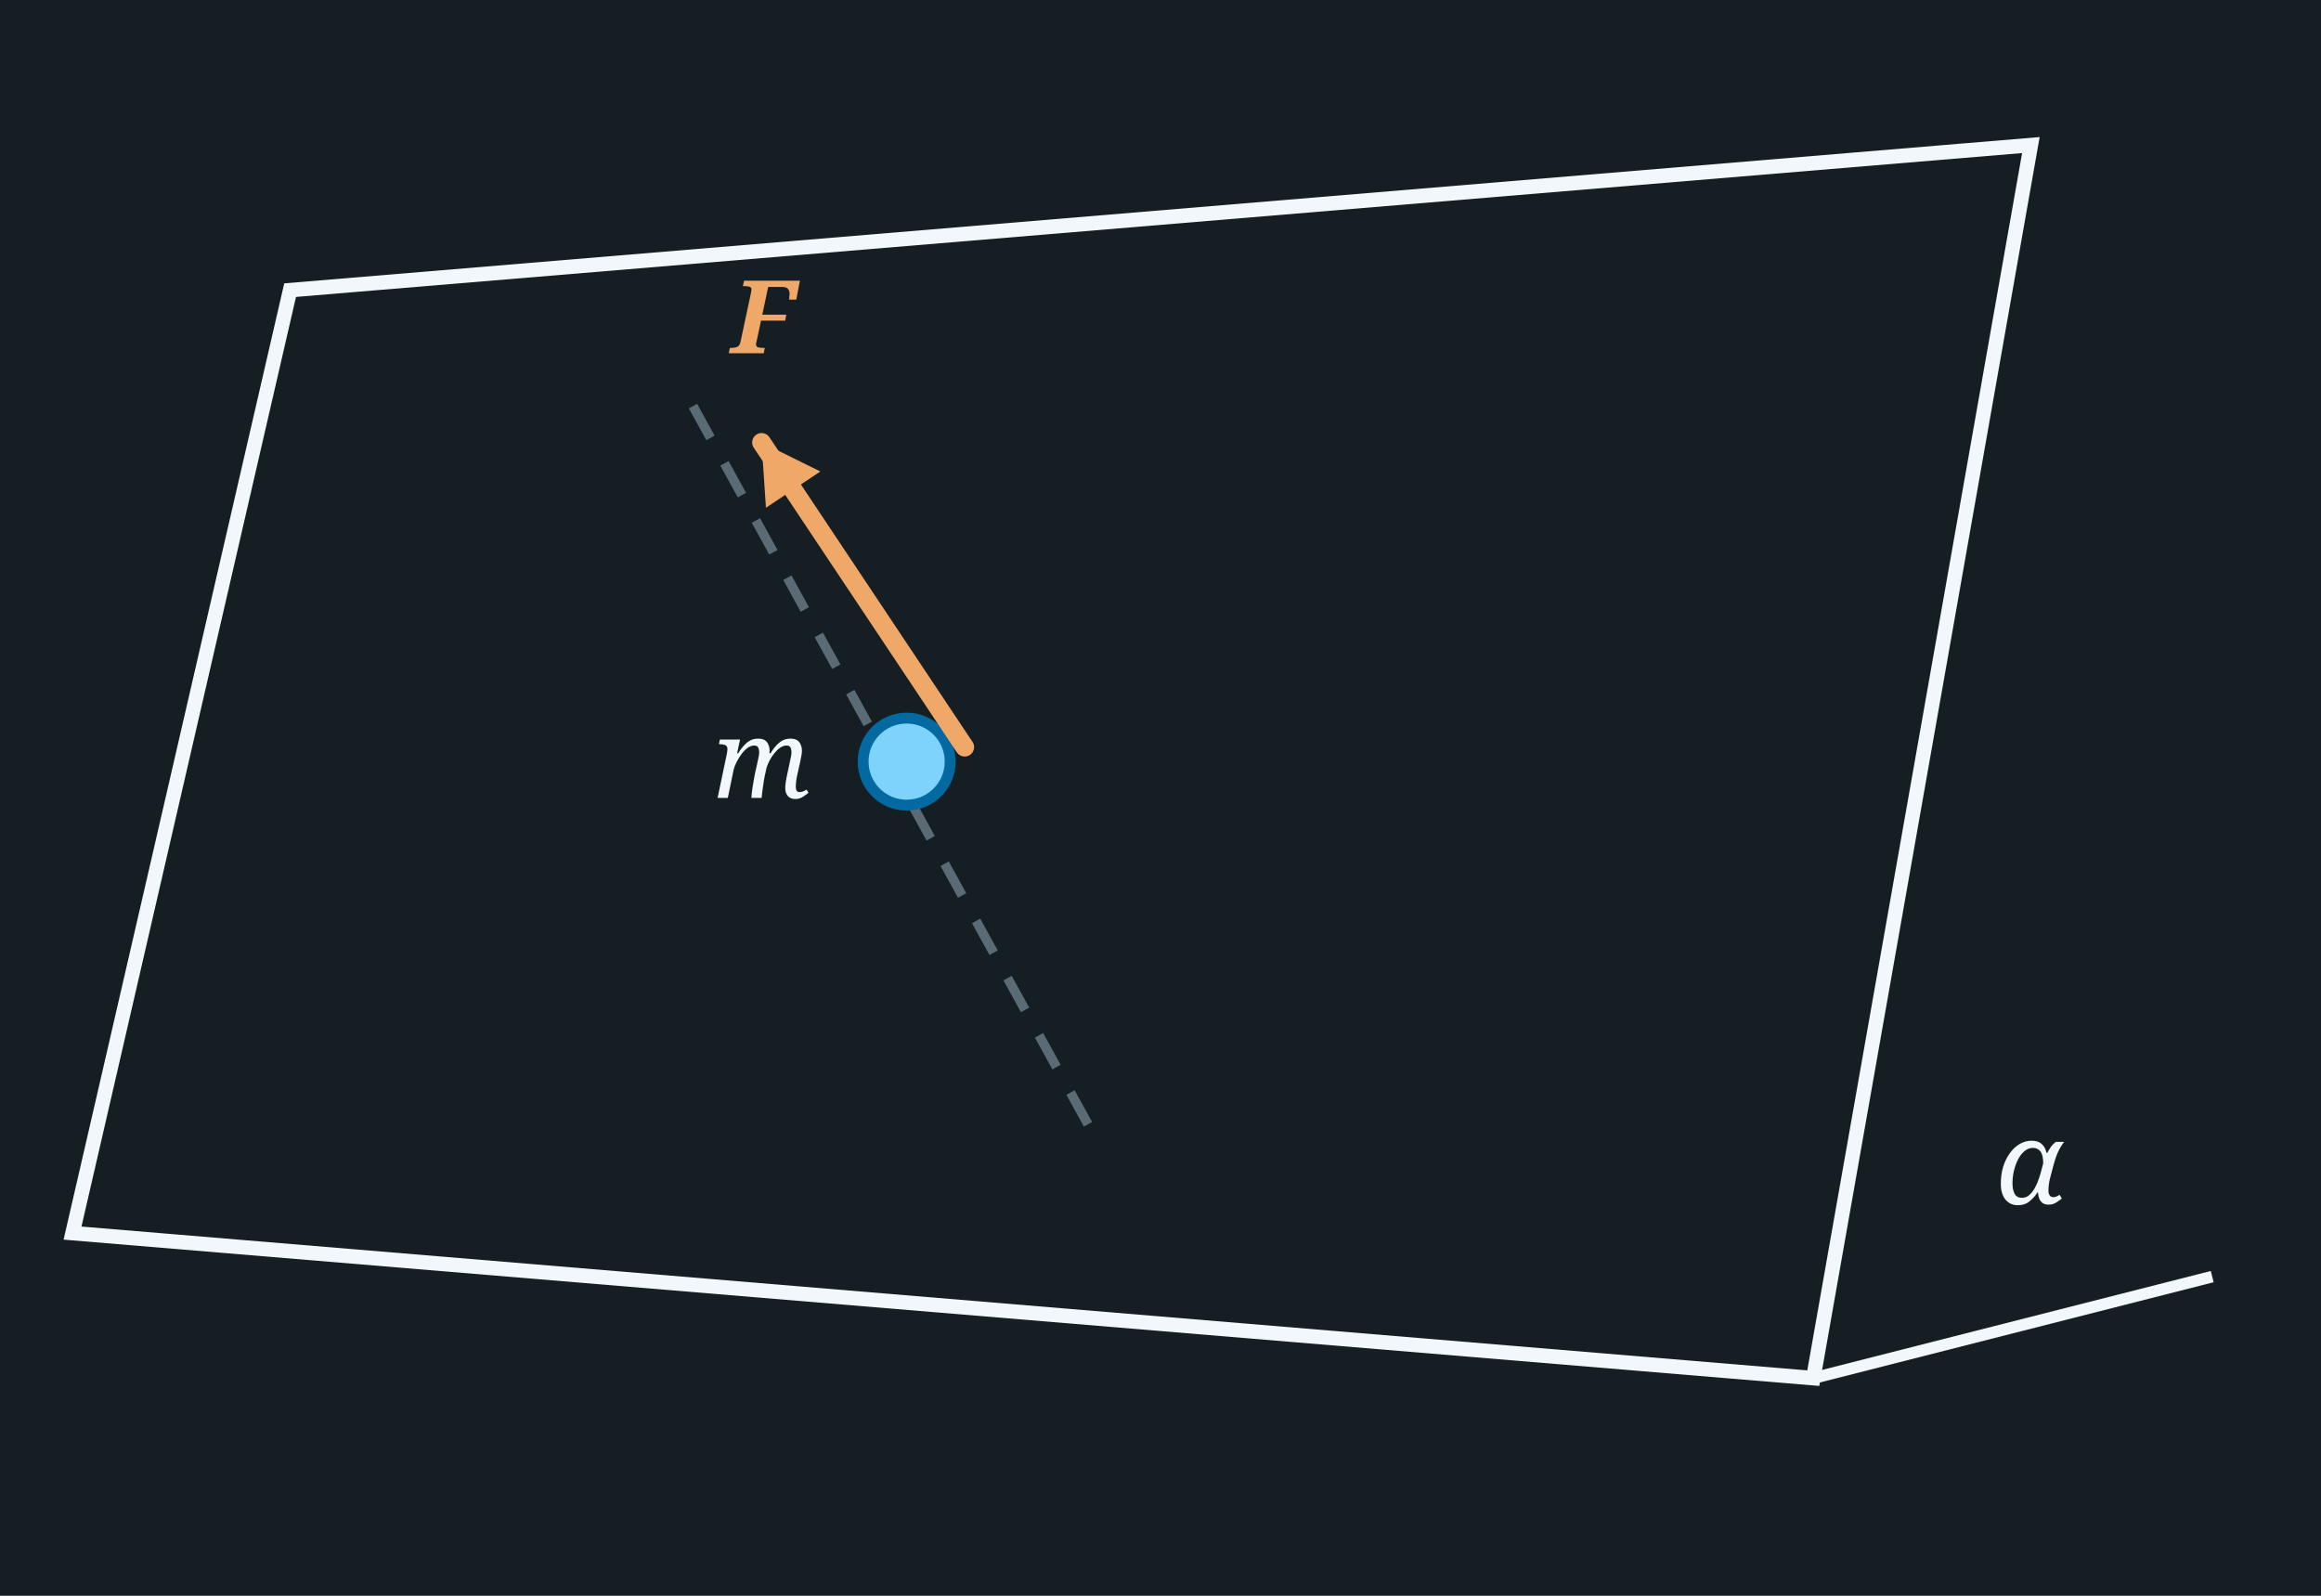
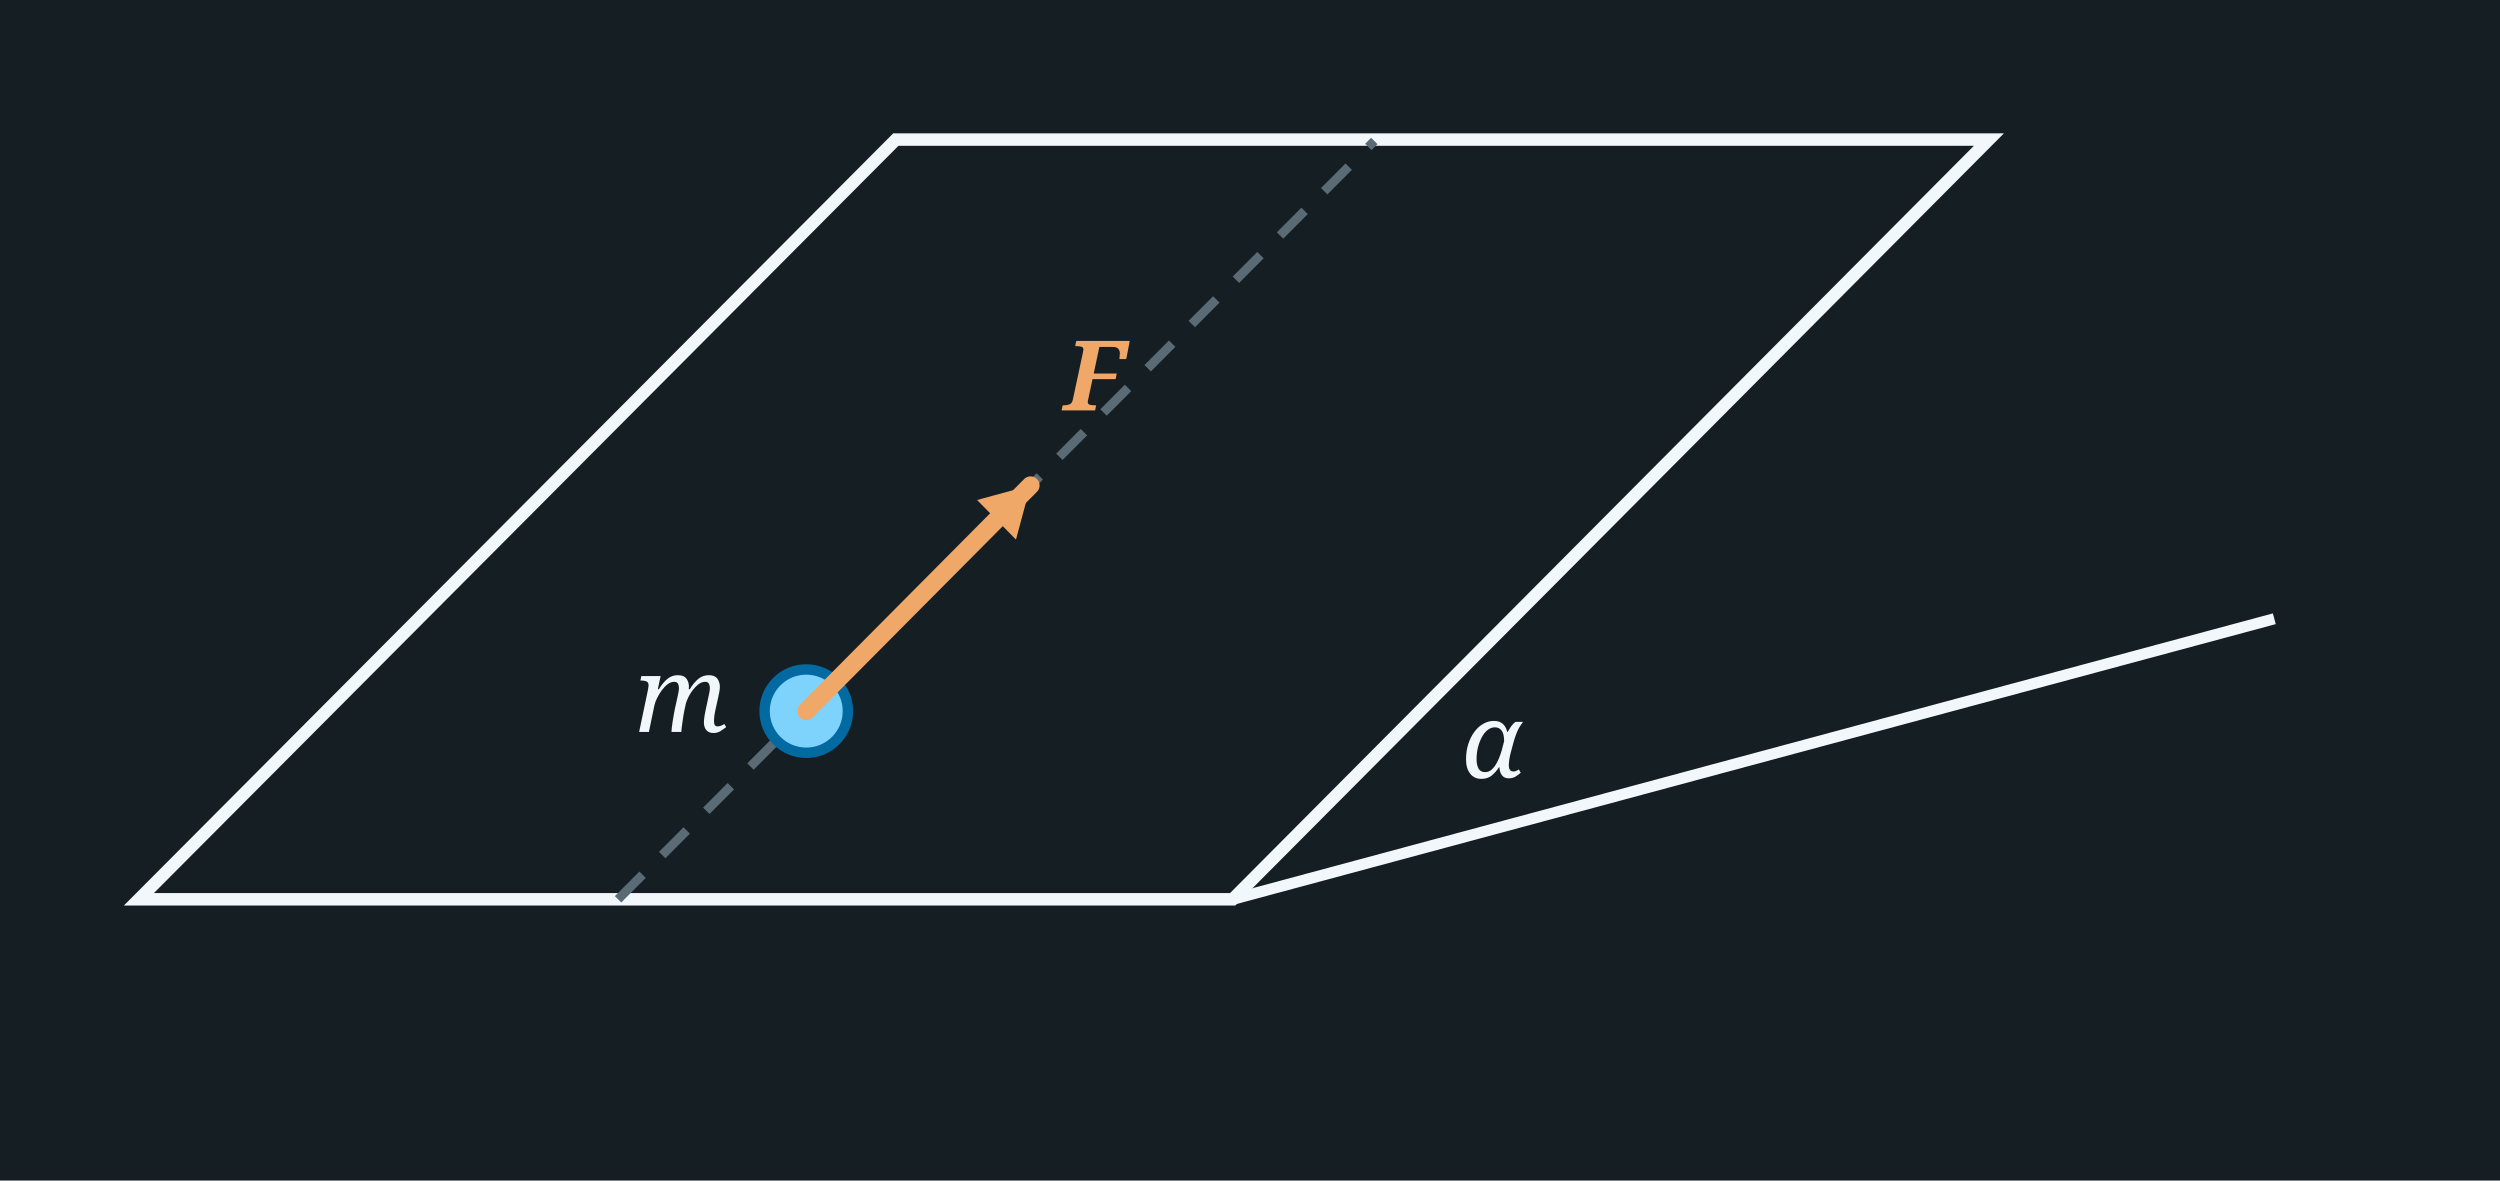
- <svg xmlns="http://www.w3.org/2000/svg" width="320" height="220" viewBox="0 0 320 220">
-   <rect x="0" y="0" width="320" height="220" fill="#151F23" />
-   <polygon points="40,40 280,20 250,190 10,170" fill="none" stroke="#F2F7FB" stroke-width="2" />
-   <line x1="250" y1="190" x2="305" y2="176" stroke="#F2F7FB" stroke-width="1.6" />
-   <text x="280.0" y="166.0" font-family="Georgia, serif" font-style="italic" font-weight="normal" font-size="16" fill="#F2F7FB" text-anchor="middle">α</text>
-   <line x1="150.0" y1="155.0" x2="95.0" y2="55.0" stroke="#5b6b76" stroke-width="1.3" stroke-dasharray="5,4" />
-   <circle cx="125.0" cy="105.0" r="6" fill="#7dd3fc" stroke="#0369a1" stroke-width="1.5" />
-   <text x="105.0" y="110.0" font-family="Georgia, serif" font-style="italic" font-weight="normal" font-size="15" fill="#F2F7FB" text-anchor="middle">m</text>
-   <line x1="133.0" y1="103.0" x2="105.0" y2="61.0" stroke="#f0a868" stroke-width="2.6" stroke-linecap="round" />
-   <polygon points="105.0,61.0 113.1,65.0 105.6,70.0" fill="#f0a868" />
-   <text x="100.8" y="48.7" font-family="Georgia, serif" font-style="italic" font-weight="bold" font-size="14" fill="#f0a868">F</text>
+ <svg xmlns="http://www.w3.org/2000/svg" width="360" height="170" viewBox="0 0 360 170">
+   <rect x="0" y="0" width="360" height="170" fill="#151F23" />
+   <polygon points="129.0,20.1 286.4,20.1 177.5,129.5 20.0,129.5" fill="none" stroke="#F2F7FB" stroke-width="1.8" />
+   <line x1="177.5" y1="129.5" x2="327.5" y2="89.1" stroke="#F2F7FB" stroke-width="1.6" />
+   <text x="215.0" y="112.0" font-family="Georgia, serif" font-style="italic" font-weight="normal" font-size="15" fill="#F2F7FB" text-anchor="middle">α</text>
+   <line x1="89.0" y1="129.5" x2="197.9" y2="20.3" stroke="#5b6b76" stroke-width="1.3" stroke-dasharray="5,4" />
+   <circle cx="116.1" cy="102.4" r="6" fill="#7dd3fc" stroke="#0369a1" stroke-width="1.5" />
+   <text x="98.1" y="105.4" font-family="Georgia, serif" font-style="italic" font-weight="normal" font-size="15" fill="#F2F7FB" text-anchor="middle">m</text>
+   <line x1="116.1" y1="102.4" x2="148.4" y2="69.9" stroke="#f0a868" stroke-width="2.6" stroke-linecap="round" />
+   <polygon points="148.4,69.9 146.3,77.7 140.7,72.0" fill="#f0a868" />
+   <text x="153.2" y="59.1" font-family="Georgia, serif" font-style="italic" font-weight="bold" font-size="14" fill="#f0a868">F</text>
</svg>
